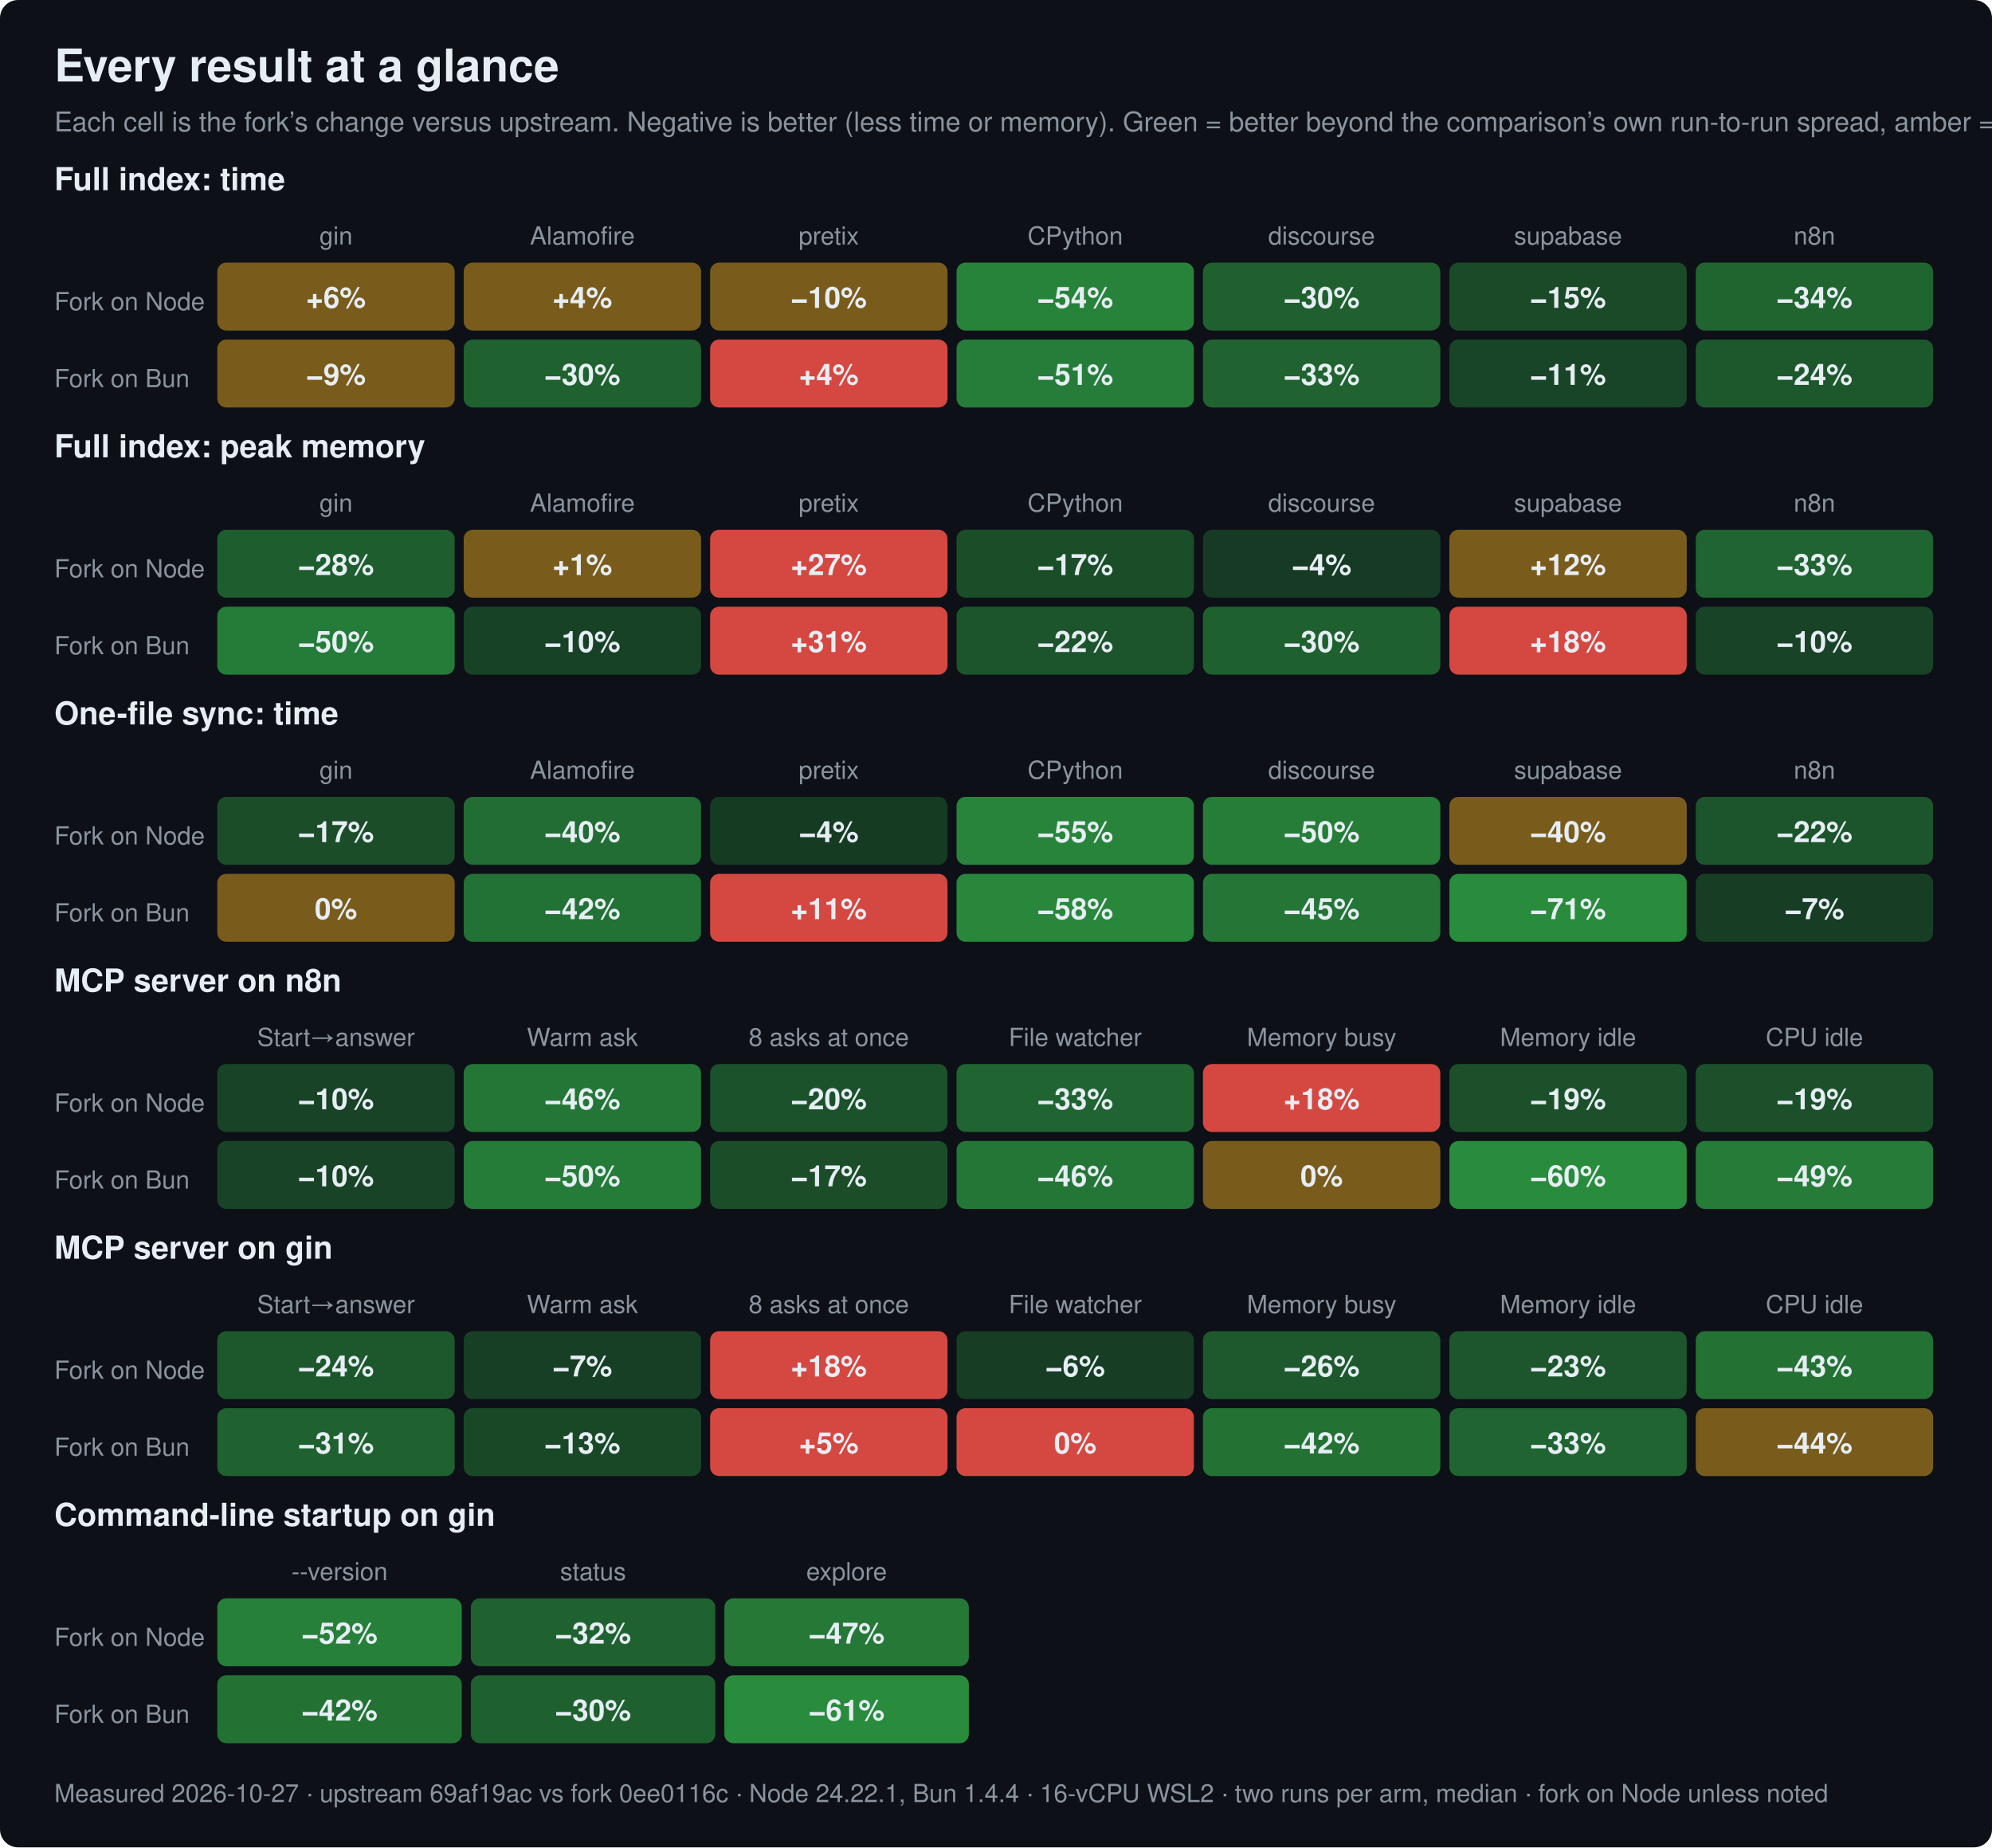
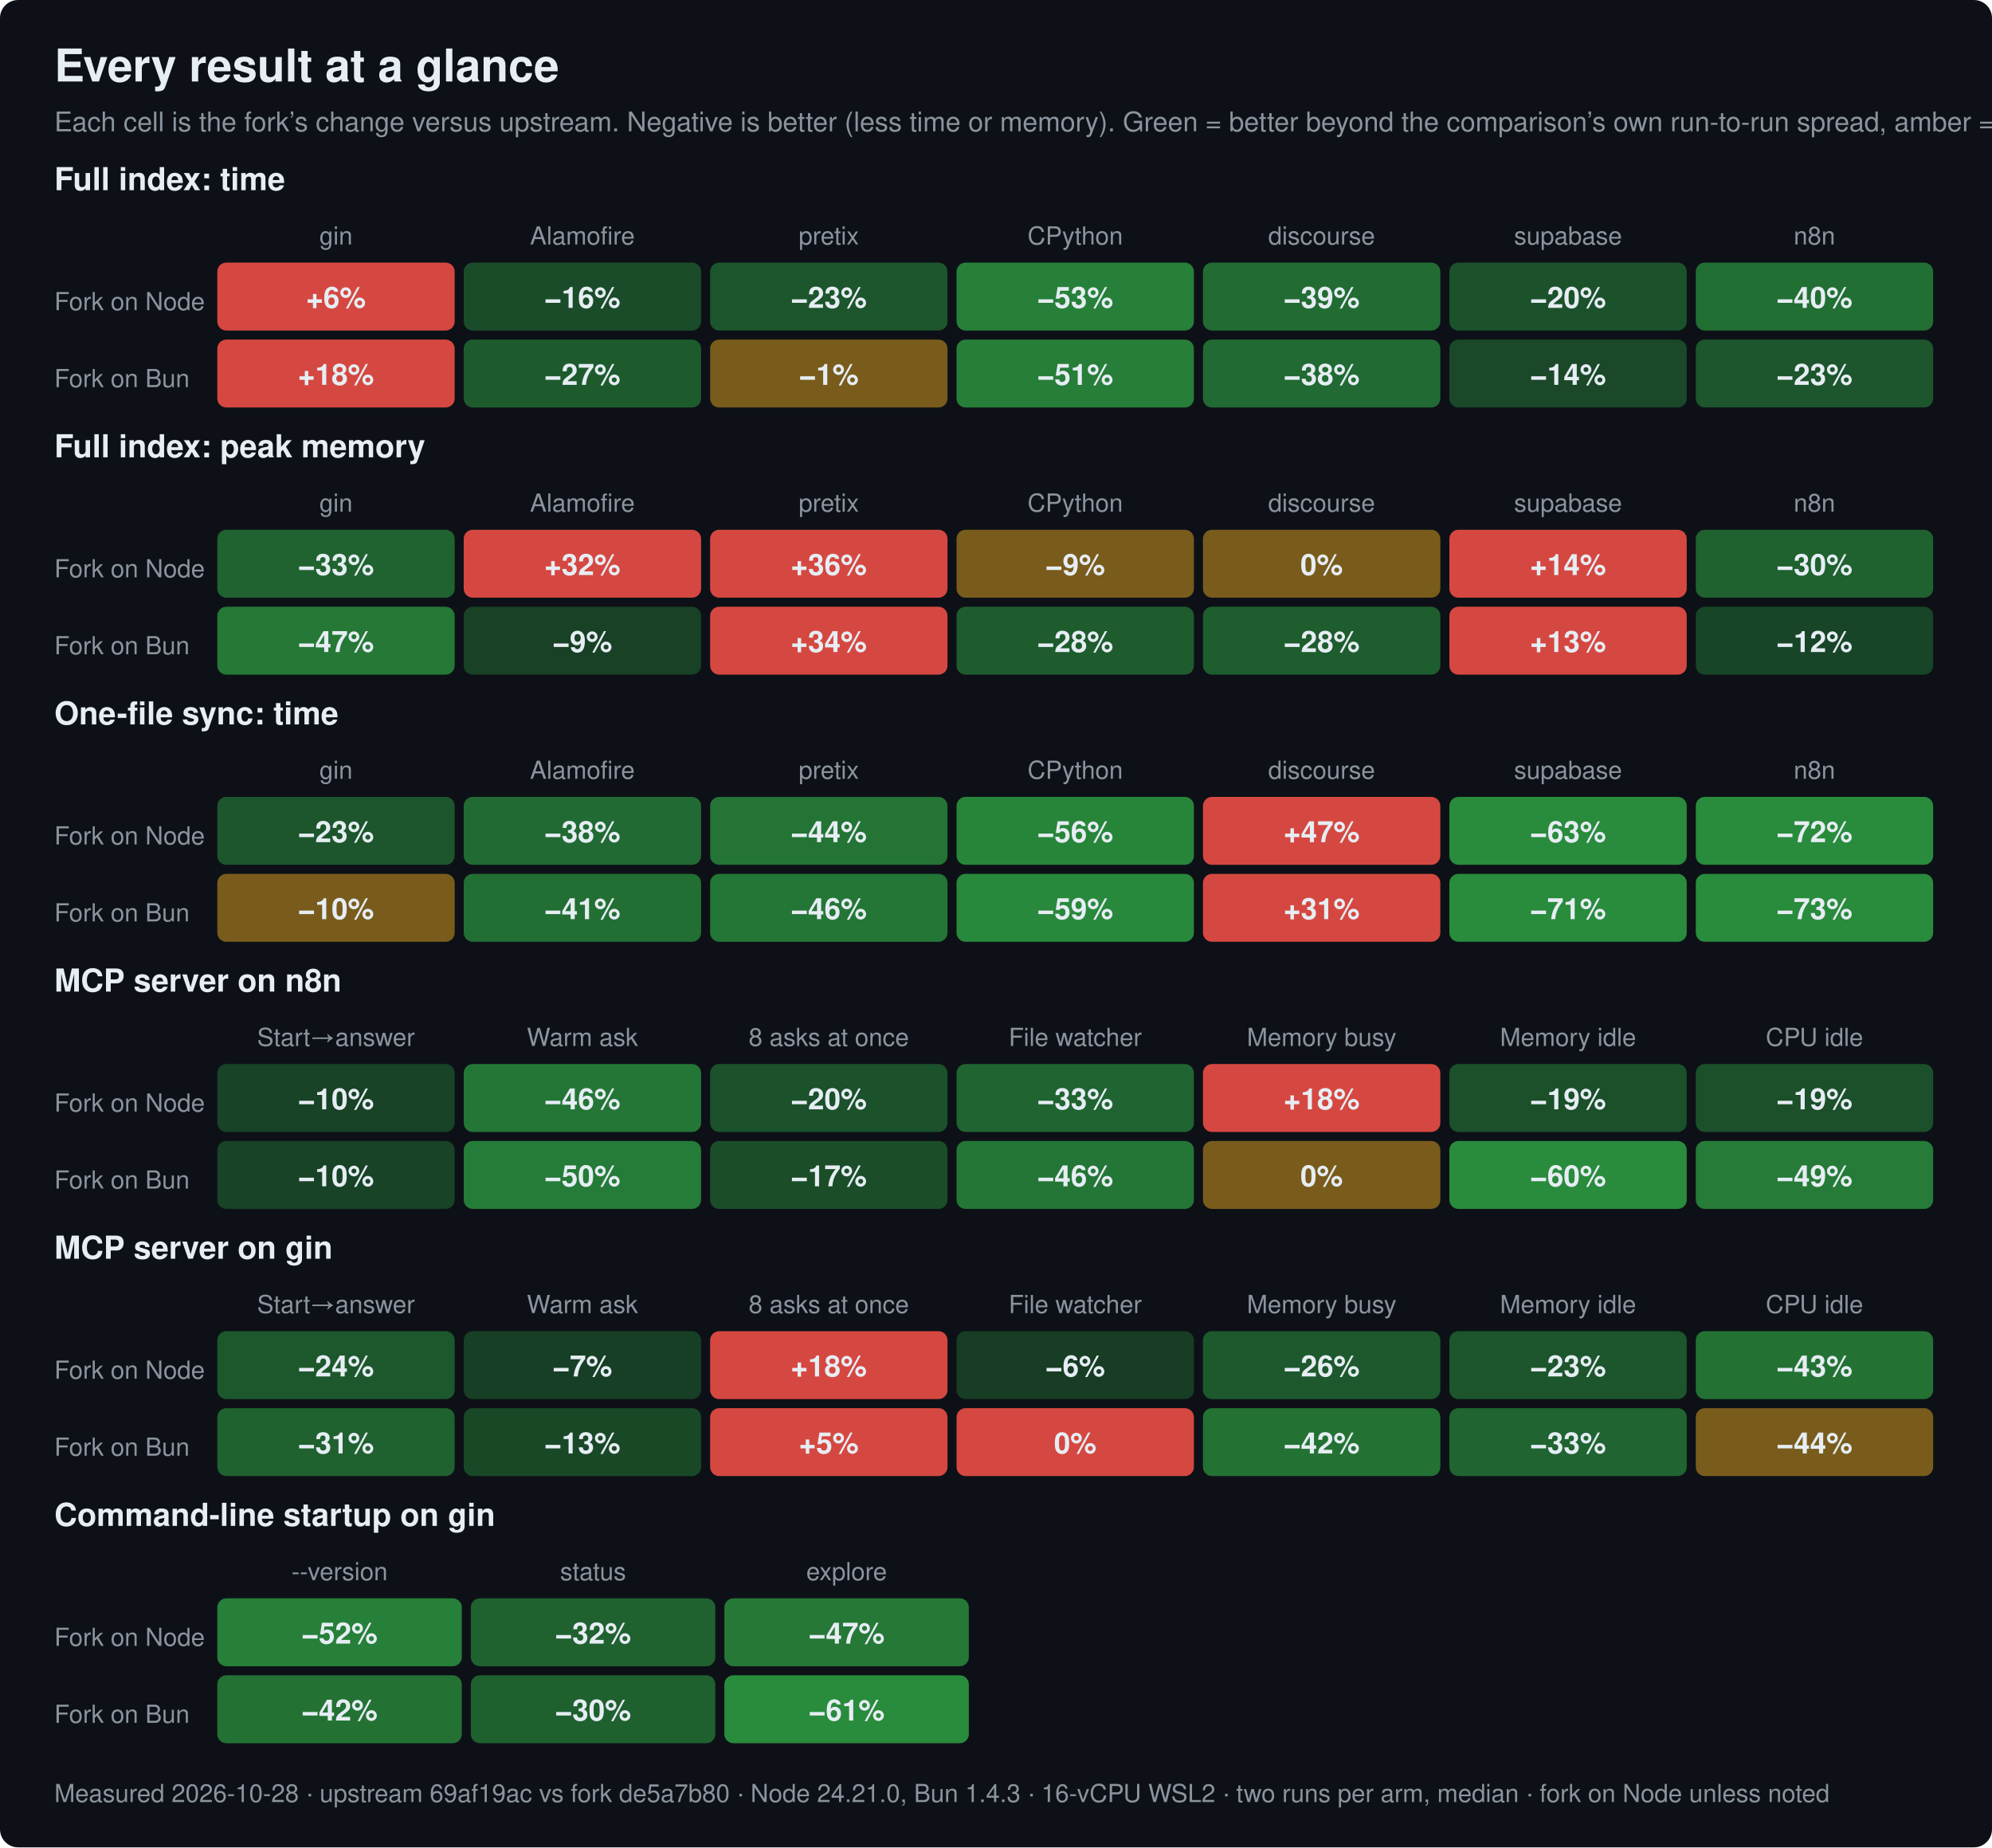
<svg xmlns="http://www.w3.org/2000/svg" width="880" height="816" viewBox="0 0 880 816" font-family="-apple-system, BlinkMacSystemFont, 'Segoe UI', Helvetica, Arial, sans-serif" role="img" aria-labelledby="t d">
  <rect width="880" height="816" rx="8" fill="#0d1117" />
  <text x="24" y="36" font-size="20" font-weight="700" fill="#e6edf3" text-anchor="start">Every result at a glance</text>
  <text x="24" y="58" font-size="12" font-weight="400" fill="#8b949e" text-anchor="start">Each cell is the fork’s change versus upstream. Negative is better (less time or memory). Green = better beyond the comparison’s own run-to-run spread, amber = inside it, red = worse, grey = inconclusive or no data.</text>
  <text x="24" y="84" font-size="14" font-weight="700" fill="#e6edf3" text-anchor="start">Full index: time</text>
  <text x="148.429" y="108" font-size="11" font-weight="400" fill="#8b949e" text-anchor="middle">gin</text>
  <text x="257.286" y="108" font-size="11" font-weight="400" fill="#8b949e" text-anchor="middle">Alamofire</text>
  <text x="366.143" y="108" font-size="11" font-weight="400" fill="#8b949e" text-anchor="middle">pretix</text>
  <text x="475" y="108" font-size="11" font-weight="400" fill="#8b949e" text-anchor="middle">CPython</text>
  <text x="583.857" y="108" font-size="11" font-weight="400" fill="#8b949e" text-anchor="middle">discourse</text>
  <text x="692.714" y="108" font-size="11" font-weight="400" fill="#8b949e" text-anchor="middle">supabase</text>
  <text x="801.571" y="108" font-size="11" font-weight="400" fill="#8b949e" text-anchor="middle">n8n</text>
  <text x="24" y="137" font-size="11" font-weight="400" fill="#8b949e" text-anchor="start">Fork on Node</text>
-   <rect x="96" y="116" width="104.857" height="30" rx="4" fill="#d29922" fill-opacity="0.55" />
+   <rect x="96" y="116" width="104.857" height="30" rx="4" fill="#f85149" fill-opacity="0.85" />
  <text x="148.429" y="136" font-size="13" font-weight="700" fill="#e6edf3" text-anchor="middle">+6%</text>
-   <rect x="204.857" y="116" width="104.857" height="30" rx="4" fill="#d29922" fill-opacity="0.55" />
-   <text x="257.286" y="136" font-size="13" font-weight="700" fill="#e6edf3" text-anchor="middle">+4%</text>
-   <rect x="313.714" y="116" width="104.857" height="30" rx="4" fill="#d29922" fill-opacity="0.55" />
-   <text x="366.143" y="136" font-size="13" font-weight="700" fill="#e6edf3" text-anchor="middle">−10%</text>
-   <rect x="422.571" y="116" width="104.857" height="30" rx="4" fill="#2ea043" fill-opacity="0.792" />
-   <text x="475" y="136" font-size="13" font-weight="700" fill="#e6edf3" text-anchor="middle">−54%</text>
-   <rect x="531.429" y="116" width="104.857" height="30" rx="4" fill="#2ea043" fill-opacity="0.55" />
-   <text x="583.857" y="136" font-size="13" font-weight="700" fill="#e6edf3" text-anchor="middle">−30%</text>
-   <rect x="640.286" y="116" width="104.857" height="30" rx="4" fill="#2ea043" fill-opacity="0.4" />
-   <text x="692.714" y="136" font-size="13" font-weight="700" fill="#e6edf3" text-anchor="middle">−15%</text>
-   <rect x="749.143" y="116" width="104.857" height="30" rx="4" fill="#2ea043" fill-opacity="0.589" />
-   <text x="801.571" y="136" font-size="13" font-weight="700" fill="#e6edf3" text-anchor="middle">−34%</text>
+   <rect x="204.857" y="116" width="104.857" height="30" rx="4" fill="#2ea043" fill-opacity="0.412" />
+   <text x="257.286" y="136" font-size="13" font-weight="700" fill="#e6edf3" text-anchor="middle">−16%</text>
+   <rect x="313.714" y="116" width="104.857" height="30" rx="4" fill="#2ea043" fill-opacity="0.477" />
+   <text x="366.143" y="136" font-size="13" font-weight="700" fill="#e6edf3" text-anchor="middle">−23%</text>
+   <rect x="422.571" y="116" width="104.857" height="30" rx="4" fill="#2ea043" fill-opacity="0.775" />
+   <text x="475" y="136" font-size="13" font-weight="700" fill="#e6edf3" text-anchor="middle">−53%</text>
+   <rect x="531.429" y="116" width="104.857" height="30" rx="4" fill="#2ea043" fill-opacity="0.64" />
+   <text x="583.857" y="136" font-size="13" font-weight="700" fill="#e6edf3" text-anchor="middle">−39%</text>
+   <rect x="640.286" y="116" width="104.857" height="30" rx="4" fill="#2ea043" fill-opacity="0.452" />
+   <text x="692.714" y="136" font-size="13" font-weight="700" fill="#e6edf3" text-anchor="middle">−20%</text>
+   <rect x="749.143" y="116" width="104.857" height="30" rx="4" fill="#2ea043" fill-opacity="0.654" />
+   <text x="801.571" y="136" font-size="13" font-weight="700" fill="#e6edf3" text-anchor="middle">−40%</text>
  <text x="24" y="171" font-size="11" font-weight="400" fill="#8b949e" text-anchor="start">Fork on Bun</text>
-   <rect x="96" y="150" width="104.857" height="30" rx="4" fill="#d29922" fill-opacity="0.55" />
-   <text x="148.429" y="170" font-size="13" font-weight="700" fill="#e6edf3" text-anchor="middle">−9%</text>
-   <rect x="204.857" y="150" width="104.857" height="30" rx="4" fill="#2ea043" fill-opacity="0.555" />
-   <text x="257.286" y="170" font-size="13" font-weight="700" fill="#e6edf3" text-anchor="middle">−30%</text>
-   <rect x="313.714" y="150" width="104.857" height="30" rx="4" fill="#f85149" fill-opacity="0.85" />
-   <text x="366.143" y="170" font-size="13" font-weight="700" fill="#e6edf3" text-anchor="middle">+4%</text>
-   <rect x="422.571" y="150" width="104.857" height="30" rx="4" fill="#2ea043" fill-opacity="0.759" />
+   <rect x="96" y="150" width="104.857" height="30" rx="4" fill="#f85149" fill-opacity="0.85" />
+   <text x="148.429" y="170" font-size="13" font-weight="700" fill="#e6edf3" text-anchor="middle">+18%</text>
+   <rect x="204.857" y="150" width="104.857" height="30" rx="4" fill="#2ea043" fill-opacity="0.518" />
+   <text x="257.286" y="170" font-size="13" font-weight="700" fill="#e6edf3" text-anchor="middle">−27%</text>
+   <rect x="313.714" y="150" width="104.857" height="30" rx="4" fill="#d29922" fill-opacity="0.55" />
+   <text x="366.143" y="170" font-size="13" font-weight="700" fill="#e6edf3" text-anchor="middle">−1%</text>
+   <rect x="422.571" y="150" width="104.857" height="30" rx="4" fill="#2ea043" fill-opacity="0.765" />
  <text x="475" y="170" font-size="13" font-weight="700" fill="#e6edf3" text-anchor="middle">−51%</text>
-   <rect x="531.429" y="150" width="104.857" height="30" rx="4" fill="#2ea043" fill-opacity="0.575" />
-   <text x="583.857" y="170" font-size="13" font-weight="700" fill="#e6edf3" text-anchor="middle">−33%</text>
-   <rect x="640.286" y="150" width="104.857" height="30" rx="4" fill="#2ea043" fill-opacity="0.361" />
-   <text x="692.714" y="170" font-size="13" font-weight="700" fill="#e6edf3" text-anchor="middle">−11%</text>
-   <rect x="749.143" y="150" width="104.857" height="30" rx="4" fill="#2ea043" fill-opacity="0.49" />
-   <text x="801.571" y="170" font-size="13" font-weight="700" fill="#e6edf3" text-anchor="middle">−24%</text>
+   <rect x="531.429" y="150" width="104.857" height="30" rx="4" fill="#2ea043" fill-opacity="0.626" />
+   <text x="583.857" y="170" font-size="13" font-weight="700" fill="#e6edf3" text-anchor="middle">−38%</text>
+   <rect x="640.286" y="150" width="104.857" height="30" rx="4" fill="#2ea043" fill-opacity="0.39" />
+   <text x="692.714" y="170" font-size="13" font-weight="700" fill="#e6edf3" text-anchor="middle">−14%</text>
+   <rect x="749.143" y="150" width="104.857" height="30" rx="4" fill="#2ea043" fill-opacity="0.479" />
+   <text x="801.571" y="170" font-size="13" font-weight="700" fill="#e6edf3" text-anchor="middle">−23%</text>
  <text x="24" y="202" font-size="14" font-weight="700" fill="#e6edf3" text-anchor="start">Full index: peak memory</text>
  <text x="148.429" y="226" font-size="11" font-weight="400" fill="#8b949e" text-anchor="middle">gin</text>
  <text x="257.286" y="226" font-size="11" font-weight="400" fill="#8b949e" text-anchor="middle">Alamofire</text>
  <text x="366.143" y="226" font-size="11" font-weight="400" fill="#8b949e" text-anchor="middle">pretix</text>
  <text x="475" y="226" font-size="11" font-weight="400" fill="#8b949e" text-anchor="middle">CPython</text>
  <text x="583.857" y="226" font-size="11" font-weight="400" fill="#8b949e" text-anchor="middle">discourse</text>
  <text x="692.714" y="226" font-size="11" font-weight="400" fill="#8b949e" text-anchor="middle">supabase</text>
  <text x="801.571" y="226" font-size="11" font-weight="400" fill="#8b949e" text-anchor="middle">n8n</text>
  <text x="24" y="255" font-size="11" font-weight="400" fill="#8b949e" text-anchor="start">Fork on Node</text>
-   <rect x="96" y="234" width="104.857" height="30" rx="4" fill="#2ea043" fill-opacity="0.534" />
-   <text x="148.429" y="254" font-size="13" font-weight="700" fill="#e6edf3" text-anchor="middle">−28%</text>
-   <rect x="204.857" y="234" width="104.857" height="30" rx="4" fill="#d29922" fill-opacity="0.55" />
-   <text x="257.286" y="254" font-size="13" font-weight="700" fill="#e6edf3" text-anchor="middle">+1%</text>
+   <rect x="96" y="234" width="104.857" height="30" rx="4" fill="#2ea043" fill-opacity="0.578" />
+   <text x="148.429" y="254" font-size="13" font-weight="700" fill="#e6edf3" text-anchor="middle">−33%</text>
+   <rect x="204.857" y="234" width="104.857" height="30" rx="4" fill="#f85149" fill-opacity="0.85" />
+   <text x="257.286" y="254" font-size="13" font-weight="700" fill="#e6edf3" text-anchor="middle">+32%</text>
  <rect x="313.714" y="234" width="104.857" height="30" rx="4" fill="#f85149" fill-opacity="0.85" />
-   <text x="366.143" y="254" font-size="13" font-weight="700" fill="#e6edf3" text-anchor="middle">+27%</text>
-   <rect x="422.571" y="234" width="104.857" height="30" rx="4" fill="#2ea043" fill-opacity="0.424" />
-   <text x="475" y="254" font-size="13" font-weight="700" fill="#e6edf3" text-anchor="middle">−17%</text>
-   <rect x="531.429" y="234" width="104.857" height="30" rx="4" fill="#2ea043" fill-opacity="0.287" />
-   <text x="583.857" y="254" font-size="13" font-weight="700" fill="#e6edf3" text-anchor="middle">−4%</text>
-   <rect x="640.286" y="234" width="104.857" height="30" rx="4" fill="#d29922" fill-opacity="0.55" />
-   <text x="692.714" y="254" font-size="13" font-weight="700" fill="#e6edf3" text-anchor="middle">+12%</text>
-   <rect x="749.143" y="234" width="104.857" height="30" rx="4" fill="#2ea043" fill-opacity="0.584" />
-   <text x="801.571" y="254" font-size="13" font-weight="700" fill="#e6edf3" text-anchor="middle">−33%</text>
+   <text x="366.143" y="254" font-size="13" font-weight="700" fill="#e6edf3" text-anchor="middle">+36%</text>
+   <rect x="422.571" y="234" width="104.857" height="30" rx="4" fill="#d29922" fill-opacity="0.55" />
+   <text x="475" y="254" font-size="13" font-weight="700" fill="#e6edf3" text-anchor="middle">−9%</text>
+   <rect x="531.429" y="234" width="104.857" height="30" rx="4" fill="#d29922" fill-opacity="0.55" />
+   <text x="583.857" y="254" font-size="13" font-weight="700" fill="#e6edf3" text-anchor="middle">0%</text>
+   <rect x="640.286" y="234" width="104.857" height="30" rx="4" fill="#f85149" fill-opacity="0.85" />
+   <text x="692.714" y="254" font-size="13" font-weight="700" fill="#e6edf3" text-anchor="middle">+14%</text>
+   <rect x="749.143" y="234" width="104.857" height="30" rx="4" fill="#2ea043" fill-opacity="0.555" />
+   <text x="801.571" y="254" font-size="13" font-weight="700" fill="#e6edf3" text-anchor="middle">−30%</text>
  <text x="24" y="289" font-size="11" font-weight="400" fill="#8b949e" text-anchor="start">Fork on Bun</text>
-   <rect x="96" y="268" width="104.857" height="30" rx="4" fill="#2ea043" fill-opacity="0.751" />
-   <text x="148.429" y="288" font-size="13" font-weight="700" fill="#e6edf3" text-anchor="middle">−50%</text>
-   <rect x="204.857" y="268" width="104.857" height="30" rx="4" fill="#2ea043" fill-opacity="0.345" />
-   <text x="257.286" y="288" font-size="13" font-weight="700" fill="#e6edf3" text-anchor="middle">−10%</text>
+   <rect x="96" y="268" width="104.857" height="30" rx="4" fill="#2ea043" fill-opacity="0.721" />
+   <text x="148.429" y="288" font-size="13" font-weight="700" fill="#e6edf3" text-anchor="middle">−47%</text>
+   <rect x="204.857" y="268" width="104.857" height="30" rx="4" fill="#2ea043" fill-opacity="0.341" />
+   <text x="257.286" y="288" font-size="13" font-weight="700" fill="#e6edf3" text-anchor="middle">−9%</text>
  <rect x="313.714" y="268" width="104.857" height="30" rx="4" fill="#f85149" fill-opacity="0.85" />
-   <text x="366.143" y="288" font-size="13" font-weight="700" fill="#e6edf3" text-anchor="middle">+31%</text>
-   <rect x="422.571" y="268" width="104.857" height="30" rx="4" fill="#2ea043" fill-opacity="0.472" />
-   <text x="475" y="288" font-size="13" font-weight="700" fill="#e6edf3" text-anchor="middle">−22%</text>
-   <rect x="531.429" y="268" width="104.857" height="30" rx="4" fill="#2ea043" fill-opacity="0.551" />
-   <text x="583.857" y="288" font-size="13" font-weight="700" fill="#e6edf3" text-anchor="middle">−30%</text>
+   <text x="366.143" y="288" font-size="13" font-weight="700" fill="#e6edf3" text-anchor="middle">+34%</text>
+   <rect x="422.571" y="268" width="104.857" height="30" rx="4" fill="#2ea043" fill-opacity="0.529" />
+   <text x="475" y="288" font-size="13" font-weight="700" fill="#e6edf3" text-anchor="middle">−28%</text>
+   <rect x="531.429" y="268" width="104.857" height="30" rx="4" fill="#2ea043" fill-opacity="0.532" />
+   <text x="583.857" y="288" font-size="13" font-weight="700" fill="#e6edf3" text-anchor="middle">−28%</text>
  <rect x="640.286" y="268" width="104.857" height="30" rx="4" fill="#f85149" fill-opacity="0.85" />
-   <text x="692.714" y="288" font-size="13" font-weight="700" fill="#e6edf3" text-anchor="middle">+18%</text>
-   <rect x="749.143" y="268" width="104.857" height="30" rx="4" fill="#2ea043" fill-opacity="0.354" />
-   <text x="801.571" y="288" font-size="13" font-weight="700" fill="#e6edf3" text-anchor="middle">−10%</text>
+   <text x="692.714" y="288" font-size="13" font-weight="700" fill="#e6edf3" text-anchor="middle">+13%</text>
+   <rect x="749.143" y="268" width="104.857" height="30" rx="4" fill="#2ea043" fill-opacity="0.366" />
+   <text x="801.571" y="288" font-size="13" font-weight="700" fill="#e6edf3" text-anchor="middle">−12%</text>
  <text x="24" y="320" font-size="14" font-weight="700" fill="#e6edf3" text-anchor="start">One-file sync: time</text>
  <text x="148.429" y="344" font-size="11" font-weight="400" fill="#8b949e" text-anchor="middle">gin</text>
  <text x="257.286" y="344" font-size="11" font-weight="400" fill="#8b949e" text-anchor="middle">Alamofire</text>
  <text x="366.143" y="344" font-size="11" font-weight="400" fill="#8b949e" text-anchor="middle">pretix</text>
  <text x="475" y="344" font-size="11" font-weight="400" fill="#8b949e" text-anchor="middle">CPython</text>
  <text x="583.857" y="344" font-size="11" font-weight="400" fill="#8b949e" text-anchor="middle">discourse</text>
  <text x="692.714" y="344" font-size="11" font-weight="400" fill="#8b949e" text-anchor="middle">supabase</text>
  <text x="801.571" y="344" font-size="11" font-weight="400" fill="#8b949e" text-anchor="middle">n8n</text>
  <text x="24" y="373" font-size="11" font-weight="400" fill="#8b949e" text-anchor="start">Fork on Node</text>
-   <rect x="96" y="352" width="104.857" height="30" rx="4" fill="#2ea043" fill-opacity="0.418" />
-   <text x="148.429" y="372" font-size="13" font-weight="700" fill="#e6edf3" text-anchor="middle">−17%</text>
-   <rect x="204.857" y="352" width="104.857" height="30" rx="4" fill="#2ea043" fill-opacity="0.646" />
-   <text x="257.286" y="372" font-size="13" font-weight="700" fill="#e6edf3" text-anchor="middle">−40%</text>
-   <rect x="313.714" y="352" width="104.857" height="30" rx="4" fill="#2ea043" fill-opacity="0.293" />
-   <text x="366.143" y="372" font-size="13" font-weight="700" fill="#e6edf3" text-anchor="middle">−4%</text>
-   <rect x="422.571" y="352" width="104.857" height="30" rx="4" fill="#2ea043" fill-opacity="0.804" />
-   <text x="475" y="372" font-size="13" font-weight="700" fill="#e6edf3" text-anchor="middle">−55%</text>
-   <rect x="531.429" y="352" width="104.857" height="30" rx="4" fill="#2ea043" fill-opacity="0.754" />
-   <text x="583.857" y="372" font-size="13" font-weight="700" fill="#e6edf3" text-anchor="middle">−50%</text>
-   <rect x="640.286" y="352" width="104.857" height="30" rx="4" fill="#d29922" fill-opacity="0.55" />
-   <text x="692.714" y="372" font-size="13" font-weight="700" fill="#e6edf3" text-anchor="middle">−40%</text>
-   <rect x="749.143" y="352" width="104.857" height="30" rx="4" fill="#2ea043" fill-opacity="0.467" />
-   <text x="801.571" y="372" font-size="13" font-weight="700" fill="#e6edf3" text-anchor="middle">−22%</text>
+   <rect x="96" y="352" width="104.857" height="30" rx="4" fill="#2ea043" fill-opacity="0.482" />
+   <text x="148.429" y="372" font-size="13" font-weight="700" fill="#e6edf3" text-anchor="middle">−23%</text>
+   <rect x="204.857" y="352" width="104.857" height="30" rx="4" fill="#2ea043" fill-opacity="0.626" />
+   <text x="257.286" y="372" font-size="13" font-weight="700" fill="#e6edf3" text-anchor="middle">−38%</text>
+   <rect x="313.714" y="352" width="104.857" height="30" rx="4" fill="#2ea043" fill-opacity="0.694" />
+   <text x="366.143" y="372" font-size="13" font-weight="700" fill="#e6edf3" text-anchor="middle">−44%</text>
+   <rect x="422.571" y="352" width="104.857" height="30" rx="4" fill="#2ea043" fill-opacity="0.81" />
+   <text x="475" y="372" font-size="13" font-weight="700" fill="#e6edf3" text-anchor="middle">−56%</text>
+   <rect x="531.429" y="352" width="104.857" height="30" rx="4" fill="#f85149" fill-opacity="0.85" />
+   <text x="583.857" y="372" font-size="13" font-weight="700" fill="#e6edf3" text-anchor="middle">+47%</text>
+   <rect x="640.286" y="352" width="104.857" height="30" rx="4" fill="#2ea043" fill-opacity="0.85" />
+   <text x="692.714" y="372" font-size="13" font-weight="700" fill="#e6edf3" text-anchor="middle">−63%</text>
+   <rect x="749.143" y="352" width="104.857" height="30" rx="4" fill="#2ea043" fill-opacity="0.85" />
+   <text x="801.571" y="372" font-size="13" font-weight="700" fill="#e6edf3" text-anchor="middle">−72%</text>
  <text x="24" y="407" font-size="11" font-weight="400" fill="#8b949e" text-anchor="start">Fork on Bun</text>
  <rect x="96" y="386" width="104.857" height="30" rx="4" fill="#d29922" fill-opacity="0.55" />
-   <text x="148.429" y="406" font-size="13" font-weight="700" fill="#e6edf3" text-anchor="middle">0%</text>
-   <rect x="204.857" y="386" width="104.857" height="30" rx="4" fill="#2ea043" fill-opacity="0.669" />
-   <text x="257.286" y="406" font-size="13" font-weight="700" fill="#e6edf3" text-anchor="middle">−42%</text>
-   <rect x="313.714" y="386" width="104.857" height="30" rx="4" fill="#f85149" fill-opacity="0.85" />
-   <text x="366.143" y="406" font-size="13" font-weight="700" fill="#e6edf3" text-anchor="middle">+11%</text>
-   <rect x="422.571" y="386" width="104.857" height="30" rx="4" fill="#2ea043" fill-opacity="0.828" />
-   <text x="475" y="406" font-size="13" font-weight="700" fill="#e6edf3" text-anchor="middle">−58%</text>
-   <rect x="531.429" y="386" width="104.857" height="30" rx="4" fill="#2ea043" fill-opacity="0.7" />
-   <text x="583.857" y="406" font-size="13" font-weight="700" fill="#e6edf3" text-anchor="middle">−45%</text>
+   <text x="148.429" y="406" font-size="13" font-weight="700" fill="#e6edf3" text-anchor="middle">−10%</text>
+   <rect x="204.857" y="386" width="104.857" height="30" rx="4" fill="#2ea043" fill-opacity="0.657" />
+   <text x="257.286" y="406" font-size="13" font-weight="700" fill="#e6edf3" text-anchor="middle">−41%</text>
+   <rect x="313.714" y="386" width="104.857" height="30" rx="4" fill="#2ea043" fill-opacity="0.709" />
+   <text x="366.143" y="406" font-size="13" font-weight="700" fill="#e6edf3" text-anchor="middle">−46%</text>
+   <rect x="422.571" y="386" width="104.857" height="30" rx="4" fill="#2ea043" fill-opacity="0.835" />
+   <text x="475" y="406" font-size="13" font-weight="700" fill="#e6edf3" text-anchor="middle">−59%</text>
+   <rect x="531.429" y="386" width="104.857" height="30" rx="4" fill="#f85149" fill-opacity="0.85" />
+   <text x="583.857" y="406" font-size="13" font-weight="700" fill="#e6edf3" text-anchor="middle">+31%</text>
  <rect x="640.286" y="386" width="104.857" height="30" rx="4" fill="#2ea043" fill-opacity="0.85" />
  <text x="692.714" y="406" font-size="13" font-weight="700" fill="#e6edf3" text-anchor="middle">−71%</text>
-   <rect x="749.143" y="386" width="104.857" height="30" rx="4" fill="#2ea043" fill-opacity="0.317" />
-   <text x="801.571" y="406" font-size="13" font-weight="700" fill="#e6edf3" text-anchor="middle">−7%</text>
+   <rect x="749.143" y="386" width="104.857" height="30" rx="4" fill="#2ea043" fill-opacity="0.85" />
+   <text x="801.571" y="406" font-size="13" font-weight="700" fill="#e6edf3" text-anchor="middle">−73%</text>
  <text x="24" y="438" font-size="14" font-weight="700" fill="#e6edf3" text-anchor="start">MCP server on n8n</text>
  <text x="148.429" y="462" font-size="11" font-weight="400" fill="#8b949e" text-anchor="middle">Start→answer</text>
  <text x="257.286" y="462" font-size="11" font-weight="400" fill="#8b949e" text-anchor="middle">Warm ask</text>
  <text x="366.143" y="462" font-size="11" font-weight="400" fill="#8b949e" text-anchor="middle">8 asks at once</text>
  <text x="475" y="462" font-size="11" font-weight="400" fill="#8b949e" text-anchor="middle">File watcher</text>
  <text x="583.857" y="462" font-size="11" font-weight="400" fill="#8b949e" text-anchor="middle">Memory busy</text>
  <text x="692.714" y="462" font-size="11" font-weight="400" fill="#8b949e" text-anchor="middle">Memory idle</text>
  <text x="801.571" y="462" font-size="11" font-weight="400" fill="#8b949e" text-anchor="middle">CPU idle</text>
  <text x="24" y="491" font-size="11" font-weight="400" fill="#8b949e" text-anchor="start">Fork on Node</text>
  <rect x="96" y="470" width="104.857" height="30" rx="4" fill="#2ea043" fill-opacity="0.353" />
  <text x="148.429" y="490" font-size="13" font-weight="700" fill="#e6edf3" text-anchor="middle">−10%</text>
  <rect x="204.857" y="470" width="104.857" height="30" rx="4" fill="#2ea043" fill-opacity="0.709" />
  <text x="257.286" y="490" font-size="13" font-weight="700" fill="#e6edf3" text-anchor="middle">−46%</text>
  <rect x="313.714" y="470" width="104.857" height="30" rx="4" fill="#2ea043" fill-opacity="0.453" />
  <text x="366.143" y="490" font-size="13" font-weight="700" fill="#e6edf3" text-anchor="middle">−20%</text>
  <rect x="422.571" y="470" width="104.857" height="30" rx="4" fill="#2ea043" fill-opacity="0.582" />
  <text x="475" y="490" font-size="13" font-weight="700" fill="#e6edf3" text-anchor="middle">−33%</text>
  <rect x="531.429" y="470" width="104.857" height="30" rx="4" fill="#f85149" fill-opacity="0.85" />
  <text x="583.857" y="490" font-size="13" font-weight="700" fill="#e6edf3" text-anchor="middle">+18%</text>
  <rect x="640.286" y="470" width="104.857" height="30" rx="4" fill="#2ea043" fill-opacity="0.437" />
  <text x="692.714" y="490" font-size="13" font-weight="700" fill="#e6edf3" text-anchor="middle">−19%</text>
  <rect x="749.143" y="470" width="104.857" height="30" rx="4" fill="#2ea043" fill-opacity="0.438" />
  <text x="801.571" y="490" font-size="13" font-weight="700" fill="#e6edf3" text-anchor="middle">−19%</text>
  <text x="24" y="525" font-size="11" font-weight="400" fill="#8b949e" text-anchor="start">Fork on Bun</text>
  <rect x="96" y="504" width="104.857" height="30" rx="4" fill="#2ea043" fill-opacity="0.351" />
  <text x="148.429" y="524" font-size="13" font-weight="700" fill="#e6edf3" text-anchor="middle">−10%</text>
  <rect x="204.857" y="504" width="104.857" height="30" rx="4" fill="#2ea043" fill-opacity="0.745" />
  <text x="257.286" y="524" font-size="13" font-weight="700" fill="#e6edf3" text-anchor="middle">−50%</text>
  <rect x="313.714" y="504" width="104.857" height="30" rx="4" fill="#2ea043" fill-opacity="0.421" />
  <text x="366.143" y="524" font-size="13" font-weight="700" fill="#e6edf3" text-anchor="middle">−17%</text>
  <rect x="422.571" y="504" width="104.857" height="30" rx="4" fill="#2ea043" fill-opacity="0.708" />
  <text x="475" y="524" font-size="13" font-weight="700" fill="#e6edf3" text-anchor="middle">−46%</text>
  <rect x="531.429" y="504" width="104.857" height="30" rx="4" fill="#d29922" fill-opacity="0.55" />
  <text x="583.857" y="524" font-size="13" font-weight="700" fill="#e6edf3" text-anchor="middle">0%</text>
  <rect x="640.286" y="504" width="104.857" height="30" rx="4" fill="#2ea043" fill-opacity="0.847" />
  <text x="692.714" y="524" font-size="13" font-weight="700" fill="#e6edf3" text-anchor="middle">−60%</text>
  <rect x="749.143" y="504" width="104.857" height="30" rx="4" fill="#2ea043" fill-opacity="0.741" />
  <text x="801.571" y="524" font-size="13" font-weight="700" fill="#e6edf3" text-anchor="middle">−49%</text>
  <text x="24" y="556" font-size="14" font-weight="700" fill="#e6edf3" text-anchor="start">MCP server on gin</text>
  <text x="148.429" y="580" font-size="11" font-weight="400" fill="#8b949e" text-anchor="middle">Start→answer</text>
  <text x="257.286" y="580" font-size="11" font-weight="400" fill="#8b949e" text-anchor="middle">Warm ask</text>
  <text x="366.143" y="580" font-size="11" font-weight="400" fill="#8b949e" text-anchor="middle">8 asks at once</text>
  <text x="475" y="580" font-size="11" font-weight="400" fill="#8b949e" text-anchor="middle">File watcher</text>
  <text x="583.857" y="580" font-size="11" font-weight="400" fill="#8b949e" text-anchor="middle">Memory busy</text>
  <text x="692.714" y="580" font-size="11" font-weight="400" fill="#8b949e" text-anchor="middle">Memory idle</text>
  <text x="801.571" y="580" font-size="11" font-weight="400" fill="#8b949e" text-anchor="middle">CPU idle</text>
  <text x="24" y="609" font-size="11" font-weight="400" fill="#8b949e" text-anchor="start">Fork on Node</text>
  <rect x="96" y="588" width="104.857" height="30" rx="4" fill="#2ea043" fill-opacity="0.495" />
  <text x="148.429" y="608" font-size="13" font-weight="700" fill="#e6edf3" text-anchor="middle">−24%</text>
  <rect x="204.857" y="588" width="104.857" height="30" rx="4" fill="#2ea043" fill-opacity="0.321" />
  <text x="257.286" y="608" font-size="13" font-weight="700" fill="#e6edf3" text-anchor="middle">−7%</text>
  <rect x="313.714" y="588" width="104.857" height="30" rx="4" fill="#f85149" fill-opacity="0.85" />
  <text x="366.143" y="608" font-size="13" font-weight="700" fill="#e6edf3" text-anchor="middle">+18%</text>
  <rect x="422.571" y="588" width="104.857" height="30" rx="4" fill="#2ea043" fill-opacity="0.311" />
  <text x="475" y="608" font-size="13" font-weight="700" fill="#e6edf3" text-anchor="middle">−6%</text>
  <rect x="531.429" y="588" width="104.857" height="30" rx="4" fill="#2ea043" fill-opacity="0.508" />
  <text x="583.857" y="608" font-size="13" font-weight="700" fill="#e6edf3" text-anchor="middle">−26%</text>
  <rect x="640.286" y="588" width="104.857" height="30" rx="4" fill="#2ea043" fill-opacity="0.477" />
  <text x="692.714" y="608" font-size="13" font-weight="700" fill="#e6edf3" text-anchor="middle">−23%</text>
  <rect x="749.143" y="588" width="104.857" height="30" rx="4" fill="#2ea043" fill-opacity="0.679" />
  <text x="801.571" y="608" font-size="13" font-weight="700" fill="#e6edf3" text-anchor="middle">−43%</text>
  <text x="24" y="643" font-size="11" font-weight="400" fill="#8b949e" text-anchor="start">Fork on Bun</text>
  <rect x="96" y="622" width="104.857" height="30" rx="4" fill="#2ea043" fill-opacity="0.558" />
  <text x="148.429" y="642" font-size="13" font-weight="700" fill="#e6edf3" text-anchor="middle">−31%</text>
  <rect x="204.857" y="622" width="104.857" height="30" rx="4" fill="#2ea043" fill-opacity="0.38" />
  <text x="257.286" y="642" font-size="13" font-weight="700" fill="#e6edf3" text-anchor="middle">−13%</text>
  <rect x="313.714" y="622" width="104.857" height="30" rx="4" fill="#f85149" fill-opacity="0.85" />
  <text x="366.143" y="642" font-size="13" font-weight="700" fill="#e6edf3" text-anchor="middle">+5%</text>
  <rect x="422.571" y="622" width="104.857" height="30" rx="4" fill="#f85149" fill-opacity="0.85" />
  <text x="475" y="642" font-size="13" font-weight="700" fill="#e6edf3" text-anchor="middle">0%</text>
  <rect x="531.429" y="622" width="104.857" height="30" rx="4" fill="#2ea043" fill-opacity="0.674" />
  <text x="583.857" y="642" font-size="13" font-weight="700" fill="#e6edf3" text-anchor="middle">−42%</text>
  <rect x="640.286" y="622" width="104.857" height="30" rx="4" fill="#2ea043" fill-opacity="0.582" />
  <text x="692.714" y="642" font-size="13" font-weight="700" fill="#e6edf3" text-anchor="middle">−33%</text>
  <rect x="749.143" y="622" width="104.857" height="30" rx="4" fill="#d29922" fill-opacity="0.55" />
  <text x="801.571" y="642" font-size="13" font-weight="700" fill="#e6edf3" text-anchor="middle">−44%</text>
  <text x="24" y="674" font-size="14" font-weight="700" fill="#e6edf3" text-anchor="start">Command-line startup on gin</text>
  <text x="150" y="698" font-size="11" font-weight="400" fill="#8b949e" text-anchor="middle">--version</text>
  <text x="262" y="698" font-size="11" font-weight="400" fill="#8b949e" text-anchor="middle">status</text>
  <text x="374" y="698" font-size="11" font-weight="400" fill="#8b949e" text-anchor="middle">explore</text>
  <text x="24" y="727" font-size="11" font-weight="400" fill="#8b949e" text-anchor="start">Fork on Node</text>
  <rect x="96" y="706" width="108" height="30" rx="4" fill="#2ea043" fill-opacity="0.774" />
  <text x="150" y="726" font-size="13" font-weight="700" fill="#e6edf3" text-anchor="middle">−52%</text>
  <rect x="208" y="706" width="108" height="30" rx="4" fill="#2ea043" fill-opacity="0.565" />
  <text x="262" y="726" font-size="13" font-weight="700" fill="#e6edf3" text-anchor="middle">−32%</text>
  <rect x="320" y="706" width="108" height="30" rx="4" fill="#2ea043" fill-opacity="0.72" />
  <text x="374" y="726" font-size="13" font-weight="700" fill="#e6edf3" text-anchor="middle">−47%</text>
  <text x="24" y="761" font-size="11" font-weight="400" fill="#8b949e" text-anchor="start">Fork on Bun</text>
  <rect x="96" y="740" width="108" height="30" rx="4" fill="#2ea043" fill-opacity="0.673" />
  <text x="150" y="760" font-size="13" font-weight="700" fill="#e6edf3" text-anchor="middle">−42%</text>
  <rect x="208" y="740" width="108" height="30" rx="4" fill="#2ea043" fill-opacity="0.551" />
  <text x="262" y="760" font-size="13" font-weight="700" fill="#e6edf3" text-anchor="middle">−30%</text>
  <rect x="320" y="740" width="108" height="30" rx="4" fill="#2ea043" fill-opacity="0.85" />
  <text x="374" y="760" font-size="13" font-weight="700" fill="#e6edf3" text-anchor="middle">−61%</text>
-   <text x="24" y="796" font-size="11" font-weight="400" fill="#8b949e" text-anchor="start">Measured 2026-10-27 · upstream 69af19ac vs fork 0ee0116c · Node 24.22.1, Bun 1.4.4 · 16-vCPU WSL2 · two runs per arm, median · fork on Node unless noted</text>
+   <text x="24" y="796" font-size="11" font-weight="400" fill="#8b949e" text-anchor="start">Measured 2026-10-28 · upstream 69af19ac vs fork de5a7b80 · Node 24.21.0, Bun 1.4.3 · 16-vCPU WSL2 · two runs per arm, median · fork on Node unless noted</text>
</svg>
